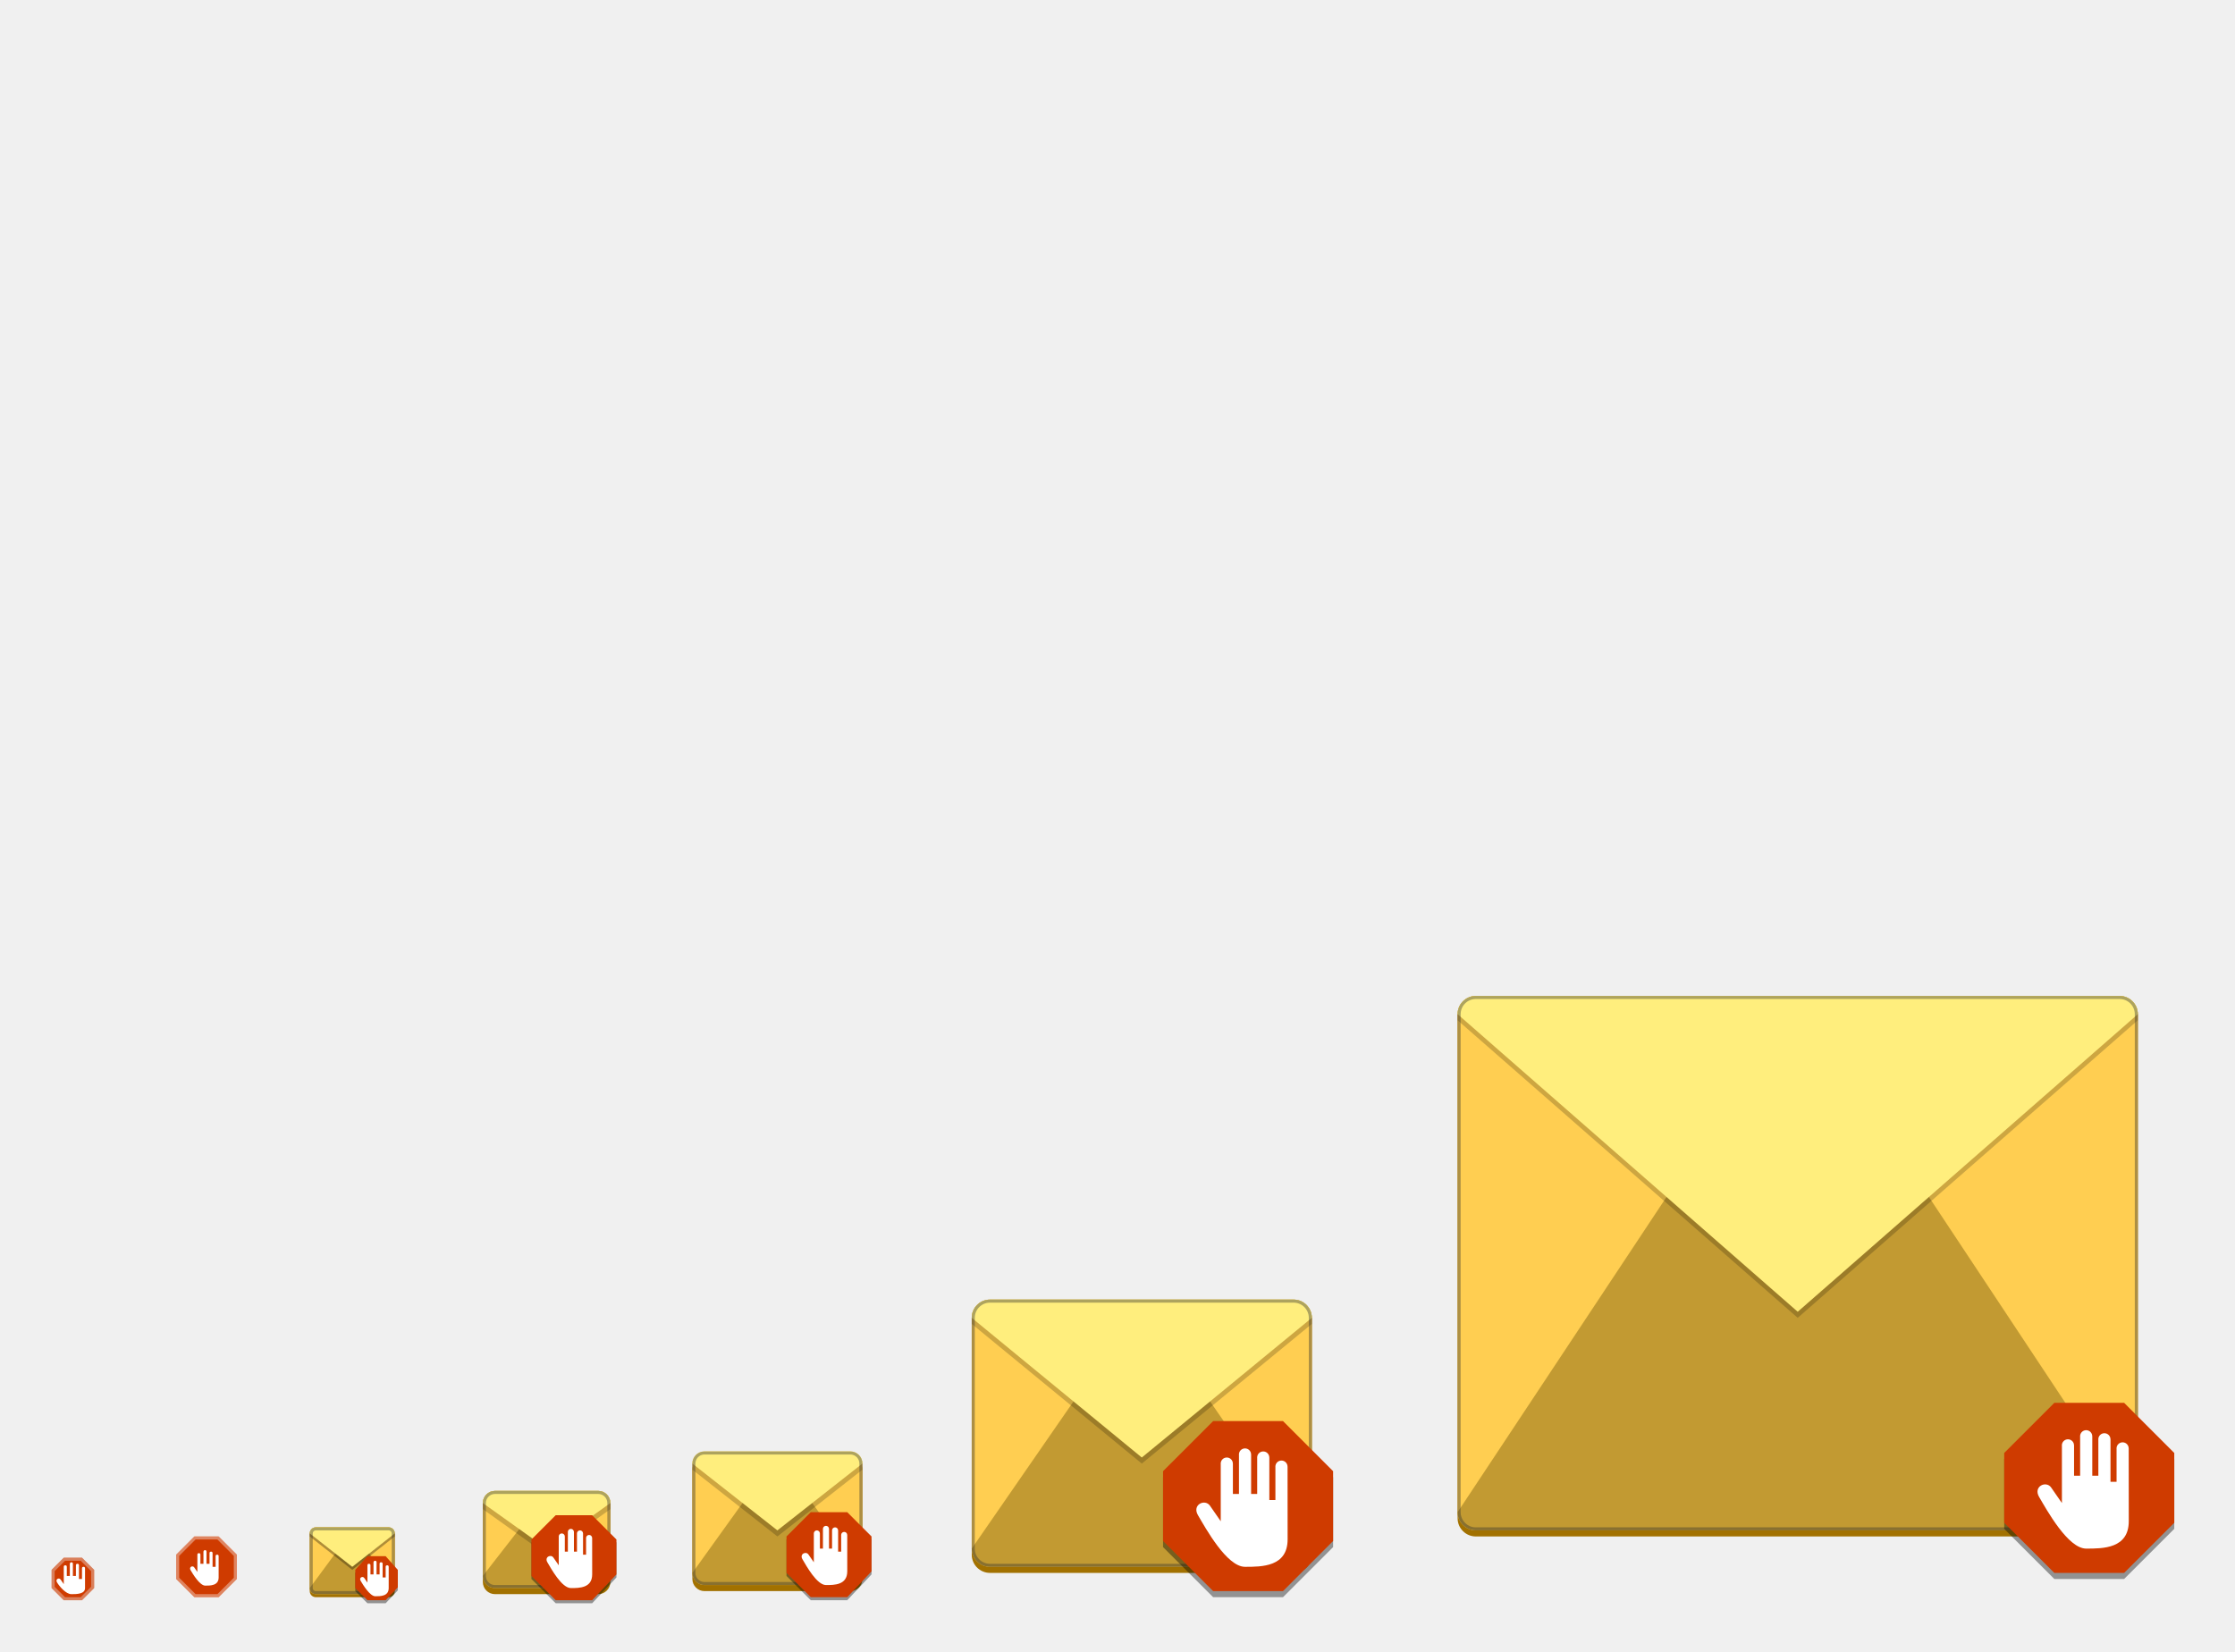
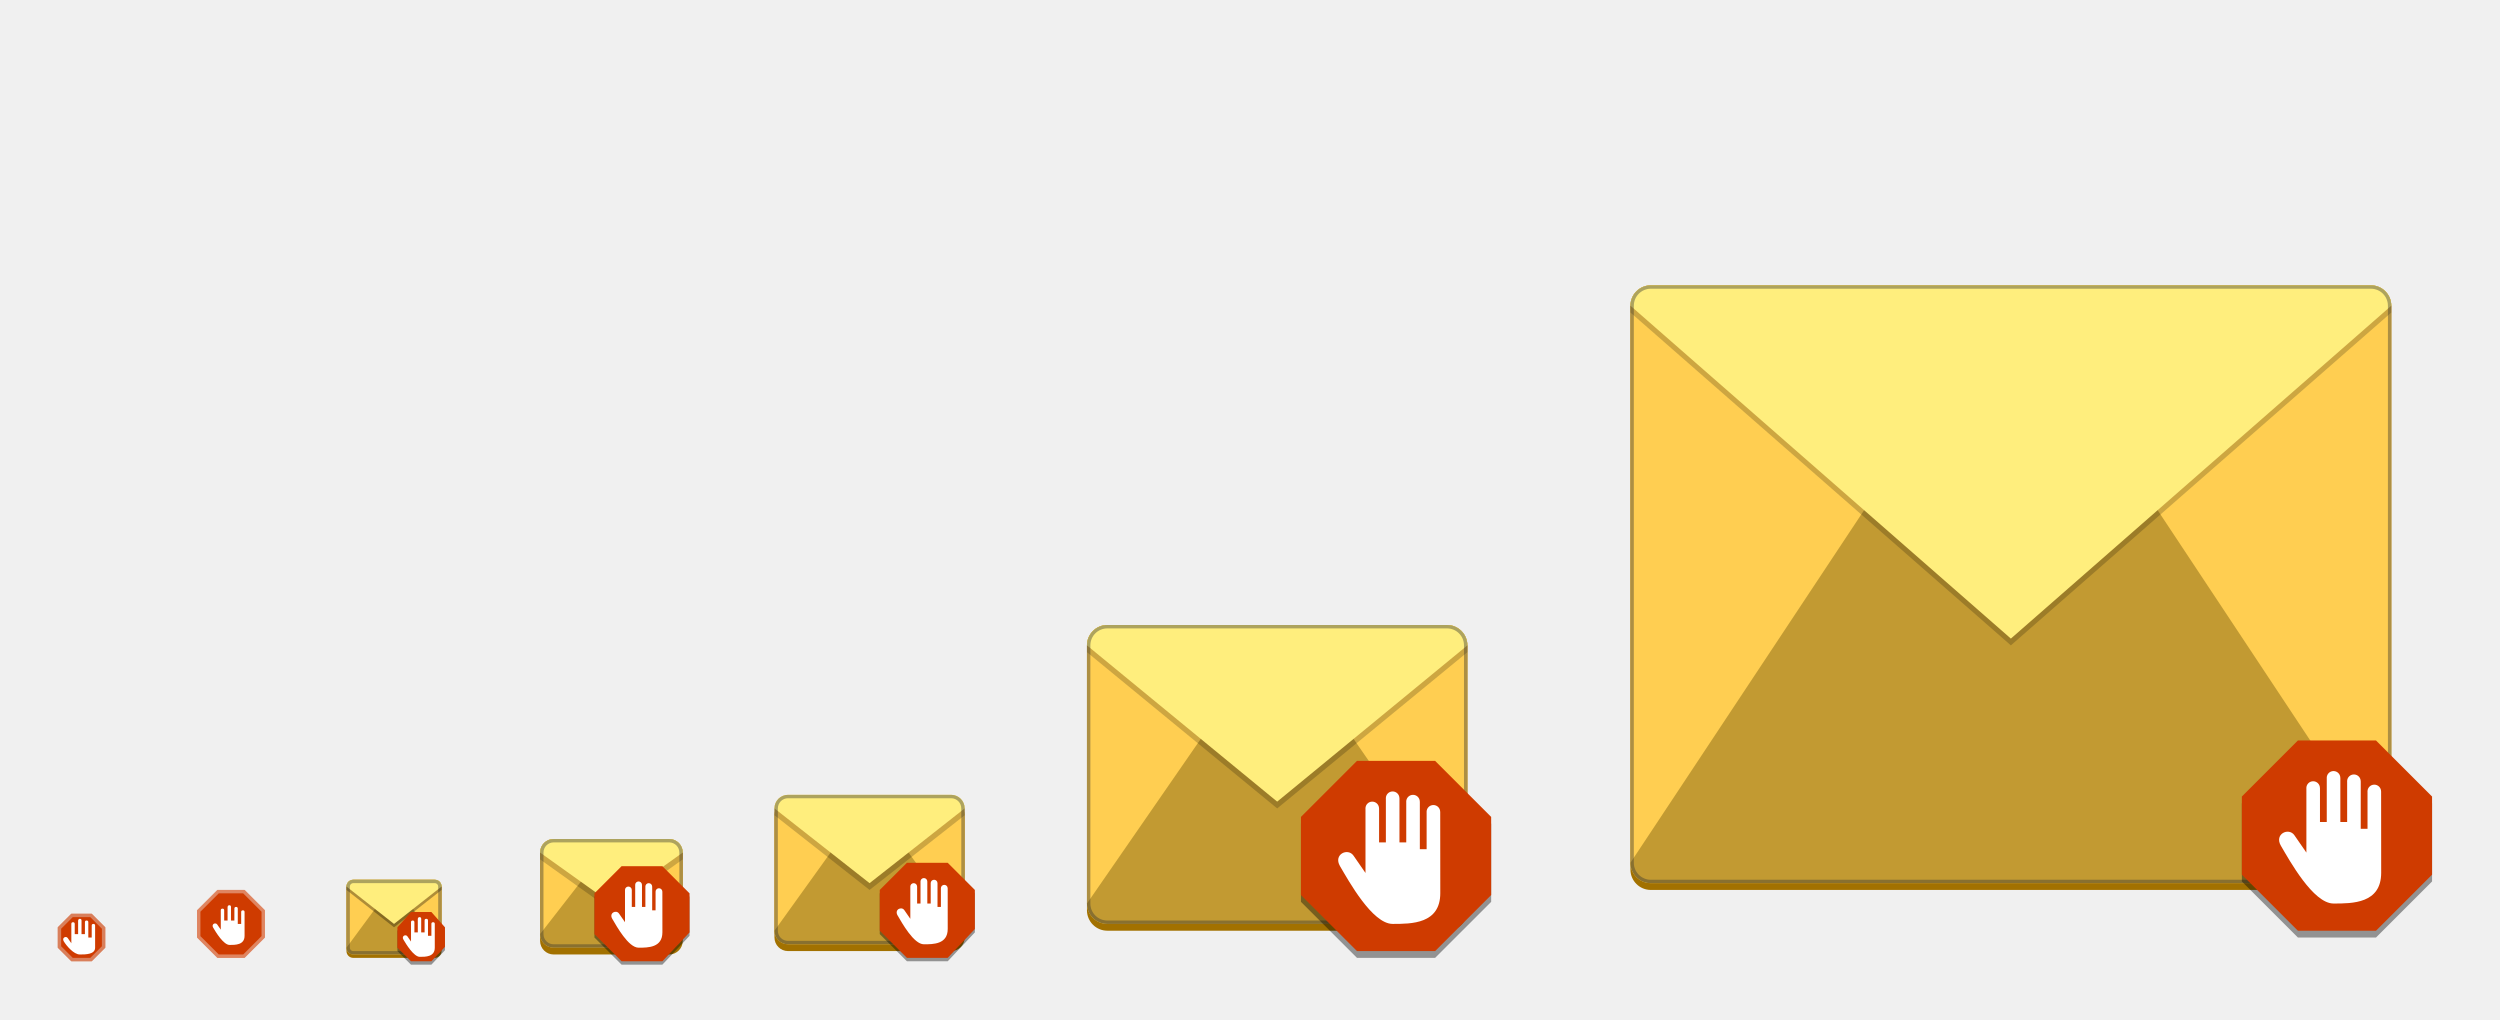
- <svg xmlns="http://www.w3.org/2000/svg" xmlns:xlink="http://www.w3.org/1999/xlink" width="736" height="544" id="svg11300" version="1.0" style="display:inline;enable-background:new">
+ <svg xmlns="http://www.w3.org/2000/svg" xmlns:xlink="http://www.w3.org/1999/xlink" width="736" height="300" id="svg11300" version="1.0" style="display:inline;enable-background:new">
  <defs id="defs3">
    <linearGradient id="linearGradient2797">
      <stop style="stop-color:#888888;stop-opacity:0.196" offset="0" id="stop2789" />
      <stop id="stop2791" offset="0.065" style="stop-color:#7f7f7f;stop-opacity:0.314" />
      <stop style="stop-color:#7f7f7f;stop-opacity:0.196" offset="0.927" id="stop2793" />
      <stop style="stop-color:#000000;stop-opacity:0.275" offset="1" id="stop2795" />
    </linearGradient>
    <linearGradient id="linearGradient2772">
      <stop style="stop-color:#888888;stop-opacity:0.196" offset="0" id="stop2764" />
      <stop id="stop2766" offset="0.038" style="stop-color:#7f7f7f;stop-opacity:0.314" />
      <stop style="stop-color:#7f7f7f;stop-opacity:0.196" offset="0.943" id="stop2768" />
      <stop style="stop-color:#000000;stop-opacity:0.275" offset="1" id="stop2770" />
    </linearGradient>
    <linearGradient id="linearGradient2689">
      <stop style="stop-color:#888888;stop-opacity:0.196" offset="0" id="stop2681" />
      <stop id="stop2683" offset="0.04" style="stop-color:#7f7f7f;stop-opacity:0.314" />
      <stop style="stop-color:#7f7f7f;stop-opacity:0.196" offset="0.92" id="stop2685" />
      <stop style="stop-color:#000000;stop-opacity:0.275" offset="1" id="stop2687" />
    </linearGradient>
    <linearGradient id="linearGradient2649">
      <stop id="stop2641" offset="0" style="stop-color:#888888;stop-opacity:0.196" />
      <stop style="stop-color:#7f7f7f;stop-opacity:0.314" offset="0.053" id="stop2643" />
      <stop id="stop2645" offset="0.895" style="stop-color:#7f7f7f;stop-opacity:0.196" />
      <stop id="stop2647" offset="1" style="stop-color:#000000;stop-opacity:0.275" />
    </linearGradient>
    <linearGradient id="linearGradient2591">
      <stop id="stop2583" offset="0" style="stop-color:#000000;stop-opacity:0.982" />
      <stop style="stop-color:#7f7f7f;stop-opacity:0.196" offset="0.094" id="stop2585" />
      <stop id="stop2587" offset="0.919" style="stop-color:#7f7f7f;stop-opacity:0.196" />
      <stop id="stop2589" offset="1" style="stop-color:#000000;stop-opacity:0.396" />
    </linearGradient>
    <linearGradient id="linearGradient2312">
      <stop style="stop-color:#ffffff;stop-opacity:0.118" offset="0" id="stop2304" />
      <stop id="stop2306" offset="0.094" style="stop-color:#7f7f7f;stop-opacity:0.196" />
      <stop style="stop-color:#7f7f7f;stop-opacity:0.196" offset="0.919" id="stop2308" />
      <stop style="stop-color:#000000;stop-opacity:0.396" offset="1" id="stop2310" />
    </linearGradient>
    <linearGradient id="linearGradient2157">
      <stop id="stop2153" offset="0" style="stop-color:#ffffff;stop-opacity:0.118" />
      <stop id="stop2155" offset="1" style="stop-color:#000000;stop-opacity:0.392" />
    </linearGradient>
    <linearGradient gradientTransform="translate(41,-7)" xlink:href="#linearGradient2157" id="linearGradient2071-2" x1="27" y1="270" x2="27" y2="288" gradientUnits="userSpaceOnUse" />
    <linearGradient gradientTransform="translate(461.5,-226.5)" xlink:href="#linearGradient2312" id="linearGradient2071-2-2-6-0-9-3" x1="130.5" y1="272.5" x2="130.5" y2="492.5" gradientUnits="userSpaceOnUse" />
    <linearGradient xlink:href="#linearGradient2591" id="linearGradient2571" x1="22" y1="271" x2="22" y2="281" gradientUnits="userSpaceOnUse" />
    <linearGradient gradientTransform="translate(44,-6)" xlink:href="#linearGradient2649" id="linearGradient2601-3" x1="20" y1="269" x2="20" y2="288" gradientUnits="userSpaceOnUse" />
    <linearGradient gradientTransform="translate(71,-29)" xlink:href="#linearGradient2689" id="linearGradient2601-3-4" x1="38" y1="285" x2="38" y2="310" gradientUnits="userSpaceOnUse" />
    <linearGradient gradientTransform="translate(178,-68)" xlink:href="#linearGradient2772" id="linearGradient2601-3-4-2-6" x1="66" y1="294" x2="66" y2="347" gradientUnits="userSpaceOnUse" />
    <linearGradient gradientTransform="translate(287,-75)" xlink:href="#linearGradient2797" id="linearGradient2601-3-4-2-7" x1="57" y1="241" x2="57" y2="350" gradientUnits="userSpaceOnUse" />
  </defs>
-   <g style="display:inline" id="layer1" transform="translate(0,244)">
+   <g style="display:inline" id="layer1">
    <g style="display:none" id="layer7">
      <text y="337.745" xml:space="preserve" x="15.007" style="font-style:normal;font-variant:normal;font-weight:normal;font-stretch:normal;line-height:0%;font-family:'DejaVu Sans';-inkscape-font-specification:'DejaVu Sans';display:inline;fill:#000000;fill-opacity:1;stroke:none;enable-background:new" id="context">
        <tspan style="font-style:normal;font-variant:normal;font-weight:normal;font-stretch:normal;font-size:18px;line-height:1.25;font-family:'Fira Sans';-inkscape-font-specification:'Fira Sans'" y="337.745" x="15.007" id="tspan3933">actions</tspan>
      </text>
      <text y="337.745" xml:space="preserve" x="142.488" style="font-style:normal;font-variant:normal;font-weight:bold;font-stretch:normal;line-height:0%;font-family:'DejaVu Sans';-inkscape-font-specification:'DejaVu Sans Bold';text-align:start;writing-mode:lr-tb;text-anchor:start;display:inline;fill:#000000;fill-opacity:1;stroke:none;enable-background:new" id="icon-name">
        <tspan style="font-style:normal;font-variant:normal;font-weight:bold;font-stretch:normal;font-size:18px;line-height:1.25;font-family:'Roboto Slab';-inkscape-font-specification:'Roboto Slab Bold'" y="337.745" x="142.488" id="tspan3937">mail-mark-junk</tspan>
      </text>
      <rect style="display:inline;overflow:visible;visibility:visible;fill:#d3d7cf;fill-opacity:1;fill-rule:nonzero;stroke:none;stroke-width:2;marker:none;enable-background:accumulate" id="rect16x16" width="16" height="16" x="-32" y="268" transform="scale(-1,1)" />
      <rect style="display:inline;overflow:visible;visibility:visible;fill:#d3d7cf;fill-opacity:1;fill-rule:nonzero;stroke:none;stroke-width:2;marker:none;enable-background:accumulate" id="rect24x24" width="24" height="24" x="-80" y="260" transform="scale(-1,1)" />
      <rect style="display:inline;overflow:visible;visibility:visible;fill:#d3d7cf;fill-opacity:1;fill-rule:nonzero;stroke:none;stroke-width:2;marker:none;enable-background:accumulate" id="rect32x32" width="32" height="32" x="-132" y="252" transform="scale(-1,1)" />
      <rect y="236" x="-204" height="48" width="48" id="rect48x48" style="display:inline;overflow:visible;visibility:visible;fill:#d3d7cf;fill-opacity:1;fill-rule:nonzero;stroke:none;stroke-width:2;marker:none;enable-background:accumulate" transform="scale(-1,1)" />
      <rect style="display:inline;overflow:visible;visibility:visible;fill:#d3d7cf;fill-opacity:1;fill-rule:nonzero;stroke:none;stroke-width:0.25;marker:none;enable-background:accumulate" id="rect3951" width="64" height="64" x="-288" y="220" transform="scale(-1,1)" />
      <rect y="28" x="-720" height="256" width="256" id="rect48x48-3" style="display:inline;overflow:visible;visibility:visible;fill:#d3d7cf;fill-opacity:1;fill-rule:nonzero;stroke:none;stroke-width:10.667;marker:none;enable-background:accumulate" transform="scale(-1,1)" />
      <rect y="156" x="-440" height="128" width="128" id="rect48x48-6" style="display:inline;overflow:visible;visibility:visible;fill:#d3d7cf;fill-opacity:1;fill-rule:nonzero;stroke:none;stroke-width:5.333;marker:none;enable-background:accumulate" transform="scale(-1,1)" />
      <text xml:space="preserve" style="font-style:normal;font-weight:normal;font-size:10.667px;line-height:1.25;font-family:sans-serif;letter-spacing:0px;word-spacing:0px;fill:#000000;fill-opacity:1;stroke:none" x="463.605" y="294.069" id="text858">
        <tspan id="tspan856" x="463.605" y="294.069" style="font-style:normal;font-variant:normal;font-weight:normal;font-stretch:normal;font-family:'Roboto Slab';-inkscape-font-specification:'Roboto Slab'">256</tspan>
      </text>
      <text xml:space="preserve" style="font-style:normal;font-weight:normal;font-size:10.667px;line-height:1.25;font-family:sans-serif;letter-spacing:0px;word-spacing:0px;display:inline;fill:#000000;fill-opacity:1;stroke:none;enable-background:new" x="311.605" y="294.069" id="text858-7">
        <tspan x="311.605" y="294.069" style="font-style:normal;font-variant:normal;font-weight:normal;font-stretch:normal;font-family:'Roboto Slab';-inkscape-font-specification:'Roboto Slab'" id="tspan918">128</tspan>
      </text>
      <text xml:space="preserve" style="font-style:normal;font-weight:normal;font-size:10.667px;line-height:1.25;font-family:sans-serif;letter-spacing:0px;word-spacing:0px;display:inline;fill:#000000;fill-opacity:1;stroke:none;enable-background:new" x="223.605" y="294.069" id="text858-79">
        <tspan id="tspan856-7" x="223.605" y="294.069" style="font-style:normal;font-variant:normal;font-weight:normal;font-stretch:normal;font-family:'Roboto Slab';-inkscape-font-specification:'Roboto Slab'">64</tspan>
      </text>
      <text xml:space="preserve" style="font-style:normal;font-weight:normal;font-size:10.667px;line-height:1.25;font-family:sans-serif;letter-spacing:0px;word-spacing:0px;display:inline;fill:#000000;fill-opacity:1;stroke:none;enable-background:new" x="155.605" y="294.069" id="text858-1">
        <tspan id="tspan856-6" x="155.605" y="294.069" style="font-style:normal;font-variant:normal;font-weight:normal;font-stretch:normal;font-family:'Roboto Slab';-inkscape-font-specification:'Roboto Slab'">48</tspan>
      </text>
      <text xml:space="preserve" style="font-style:normal;font-weight:normal;font-size:10.667px;line-height:1.25;font-family:sans-serif;letter-spacing:0px;word-spacing:0px;display:inline;fill:#000000;fill-opacity:1;stroke:none;enable-background:new" x="99.605" y="294.069" id="text858-3">
        <tspan id="tspan856-0" x="99.605" y="294.069" style="font-style:normal;font-variant:normal;font-weight:normal;font-stretch:normal;font-family:'Roboto Slab';-inkscape-font-specification:'Roboto Slab'">32</tspan>
      </text>
      <text xml:space="preserve" style="font-style:normal;font-weight:normal;font-size:10.667px;line-height:1.25;font-family:sans-serif;letter-spacing:0px;word-spacing:0px;display:inline;fill:#000000;fill-opacity:1;stroke:none;enable-background:new" x="55.605" y="294.069" id="text858-2">
        <tspan id="tspan856-1" x="55.605" y="294.069" style="font-style:normal;font-variant:normal;font-weight:normal;font-stretch:normal;font-family:'Roboto Slab';-inkscape-font-specification:'Roboto Slab'">24</tspan>
      </text>
      <text xml:space="preserve" style="font-style:normal;font-weight:normal;font-size:10.667px;line-height:1.25;font-family:sans-serif;letter-spacing:0px;word-spacing:0px;display:inline;fill:#000000;fill-opacity:1;stroke:none;enable-background:new" x="15.605" y="294.069" id="text858-5">
        <tspan id="tspan856-65" x="15.605" y="294.069" style="font-style:normal;font-variant:normal;font-weight:normal;font-stretch:normal;font-family:'Roboto Slab';-inkscape-font-specification:'Roboto Slab'">16</tspan>
      </text>
    </g>
    <g id="layer2" style="display:none">
      <rect style="display:inline;opacity:1;vector-effect:none;fill:#000000;fill-opacity:0.196;stroke:none;stroke-width:2;stroke-linecap:round;stroke-linejoin:round;stroke-miterlimit:4;stroke-dasharray:none;stroke-dashoffset:0;stroke-opacity:0.275;enable-background:new" id="rect2880" width="22" height="22" x="57" y="261" />
      <rect style="display:inline;opacity:1;vector-effect:none;fill:#000000;fill-opacity:0.196;stroke:none;stroke-width:2;stroke-linecap:round;stroke-linejoin:round;stroke-miterlimit:4;stroke-dasharray:none;stroke-dashoffset:0;stroke-opacity:0.275;enable-background:new" id="rect2882" width="14" height="14" x="17" y="269" />
      <g id="g916" transform="matrix(2,0,0,2,-547.8561,-160.4502)">
        <circle style="display:inline;opacity:0.1;vector-effect:none;fill:none;fill-opacity:1;stroke:#000000;stroke-width:0.99;stroke-linecap:butt;stroke-linejoin:miter;stroke-miterlimit:4;stroke-dasharray:0.99, 0.99;stroke-dashoffset:0;stroke-opacity:1;marker:none;marker-start:none;marker-mid:none;marker-end:none;paint-order:normal;enable-background:new" id="circle2892" r="59.504" cy="158.225" cx="569.928" />
        <rect style="display:inline;opacity:0.1;vector-effect:none;fill:none;fill-opacity:1;stroke:#000000;stroke-width:0.99;stroke-linecap:butt;stroke-linejoin:miter;stroke-miterlimit:4;stroke-dasharray:0.99, 0.99;stroke-dashoffset:0;stroke-opacity:1;marker:none;marker-start:none;marker-mid:none;marker-end:none;paint-order:normal;enable-background:new" id="rect2894" width="87.01" height="111.01" x="526.423" y="102.72" rx="8.701" ry="7.929" />
        <rect style="display:inline;opacity:0.1;vector-effect:none;fill:none;fill-opacity:1;stroke:#000000;stroke-width:0.99;stroke-linecap:butt;stroke-linejoin:miter;stroke-miterlimit:4;stroke-dasharray:0.99, 0.99;stroke-dashoffset:0;stroke-opacity:1;marker:none;marker-start:none;marker-mid:none;marker-end:none;paint-order:normal;enable-background:new" id="rect2896" width="103.01" height="103.01" x="518.423" y="106.72" rx="7.924" ry="7.924" />
        <rect style="display:inline;opacity:0.1;vector-effect:none;fill:none;fill-opacity:1;stroke:#000000;stroke-width:0.99;stroke-linecap:butt;stroke-linejoin:miter;stroke-miterlimit:4;stroke-dasharray:0.99, 0.99;stroke-dashoffset:0;stroke-opacity:1;marker:none;marker-start:none;marker-mid:none;marker-end:none;paint-order:normal;enable-background:new" id="rect2898" width="111.01" height="87.01" x="514.423" y="122.72" rx="7.929" ry="8.701" />
        <path style="display:inline;fill:none;stroke:#62a0ea;stroke-width:2;stroke-linecap:butt;stroke-linejoin:miter;stroke-miterlimit:4;stroke-dasharray:none;stroke-opacity:1;enable-background:new" d="m 505.928,211.225 h 128" id="path2900" />
      </g>
      <g transform="translate(312,-16)" style="display:inline;enable-background:new" id="g886">
        <circle style="display:inline;opacity:0.1;vector-effect:none;fill:none;fill-opacity:1;stroke:#000000;stroke-width:0.99;stroke-linecap:butt;stroke-linejoin:miter;stroke-miterlimit:4;stroke-dasharray:0.99, 0.99;stroke-dashoffset:0;stroke-opacity:1;marker:none;marker-start:none;marker-mid:none;marker-end:none;paint-order:normal;enable-background:new" id="circle2892-3" r="59.504" cy="236" cx="64" />
        <rect style="display:inline;opacity:0.1;vector-effect:none;fill:none;fill-opacity:1;stroke:#000000;stroke-width:0.99;stroke-linecap:butt;stroke-linejoin:miter;stroke-miterlimit:4;stroke-dasharray:0.99, 0.99;stroke-dashoffset:0;stroke-opacity:1;marker:none;marker-start:none;marker-mid:none;marker-end:none;paint-order:normal;enable-background:new" id="rect2894-6" width="87.01" height="111.01" x="20.495" y="180.495" rx="8.701" ry="7.929" />
        <rect style="display:inline;opacity:0.1;vector-effect:none;fill:none;fill-opacity:1;stroke:#000000;stroke-width:0.99;stroke-linecap:butt;stroke-linejoin:miter;stroke-miterlimit:4;stroke-dasharray:0.99, 0.99;stroke-dashoffset:0;stroke-opacity:1;marker:none;marker-start:none;marker-mid:none;marker-end:none;paint-order:normal;enable-background:new" id="rect2896-7" width="103.01" height="103.01" x="12.495" y="184.495" rx="7.924" ry="7.924" />
        <rect style="display:inline;opacity:0.1;vector-effect:none;fill:none;fill-opacity:1;stroke:#000000;stroke-width:0.99;stroke-linecap:butt;stroke-linejoin:miter;stroke-miterlimit:4;stroke-dasharray:0.99, 0.99;stroke-dashoffset:0;stroke-opacity:1;marker:none;marker-start:none;marker-mid:none;marker-end:none;paint-order:normal;enable-background:new" id="rect2898-5" width="111.01" height="87.01" x="8.495" y="200.495" rx="7.929" ry="8.701" />
        <path style="display:inline;fill:none;stroke:#62a0ea;stroke-width:2;stroke-linecap:butt;stroke-linejoin:miter;stroke-miterlimit:4;stroke-dasharray:none;stroke-opacity:1;enable-background:new" d="M 2.6203015e-5,289 H 128" id="path2900-3" />
      </g>
      <g transform="matrix(0.5,0,0,0.5,224,134)" style="display:inline;enable-background:new" id="g886-5">
        <circle style="display:inline;opacity:0.1;vector-effect:none;fill:none;fill-opacity:1;stroke:#000000;stroke-width:0.99;stroke-linecap:butt;stroke-linejoin:miter;stroke-miterlimit:4;stroke-dasharray:0.99, 0.99;stroke-dashoffset:0;stroke-opacity:1;marker:none;marker-start:none;marker-mid:none;marker-end:none;paint-order:normal;enable-background:new" id="circle2892-6" r="59.504" cy="236" cx="64" />
        <rect style="display:inline;opacity:0.1;vector-effect:none;fill:none;fill-opacity:1;stroke:#000000;stroke-width:0.99;stroke-linecap:butt;stroke-linejoin:miter;stroke-miterlimit:4;stroke-dasharray:0.99, 0.99;stroke-dashoffset:0;stroke-opacity:1;marker:none;marker-start:none;marker-mid:none;marker-end:none;paint-order:normal;enable-background:new" id="rect2894-2" width="87.01" height="111.01" x="20.495" y="180.495" rx="8.701" ry="7.929" />
        <rect style="display:inline;opacity:0.1;vector-effect:none;fill:none;fill-opacity:1;stroke:#000000;stroke-width:0.99;stroke-linecap:butt;stroke-linejoin:miter;stroke-miterlimit:4;stroke-dasharray:0.99, 0.99;stroke-dashoffset:0;stroke-opacity:1;marker:none;marker-start:none;marker-mid:none;marker-end:none;paint-order:normal;enable-background:new" id="rect2896-9" width="103.01" height="103.01" x="12.495" y="184.495" rx="7.924" ry="7.924" />
        <rect style="display:inline;opacity:0.1;vector-effect:none;fill:none;fill-opacity:1;stroke:#000000;stroke-width:0.99;stroke-linecap:butt;stroke-linejoin:miter;stroke-miterlimit:4;stroke-dasharray:0.99, 0.99;stroke-dashoffset:0;stroke-opacity:1;marker:none;marker-start:none;marker-mid:none;marker-end:none;paint-order:normal;enable-background:new" id="rect2898-1" width="111.01" height="87.01" x="8.495" y="200.495" rx="7.929" ry="8.701" />
        <path style="display:inline;fill:none;stroke:#62a0ea;stroke-width:2;stroke-linecap:butt;stroke-linejoin:miter;stroke-miterlimit:4;stroke-dasharray:none;stroke-opacity:1;enable-background:new" d="M 2.6203015e-5,289 H 128" id="path2900-2" />
      </g>
      <g transform="matrix(0.375,0,0,0.375,156,171.5)" style="display:inline;enable-background:new" id="g886-5-2">
        <circle style="display:inline;opacity:0.1;vector-effect:none;fill:none;fill-opacity:1;stroke:#000000;stroke-width:0.968;stroke-linecap:butt;stroke-linejoin:miter;stroke-miterlimit:4;stroke-dasharray:0.968, 0.968;stroke-dashoffset:0;stroke-opacity:1;marker:none;marker-start:none;marker-mid:none;marker-end:none;paint-order:normal;enable-background:new" id="circle2892-6-6" cy="236" cx="64" r="58.183" />
        <rect style="display:inline;opacity:0.1;vector-effect:none;fill:none;fill-opacity:1;stroke:#000000;stroke-width:0.975;stroke-linecap:butt;stroke-linejoin:miter;stroke-miterlimit:4;stroke-dasharray:0.975, 0.975;stroke-dashoffset:0;stroke-opacity:1;marker:none;marker-start:none;marker-mid:none;marker-end:none;paint-order:normal;enable-background:new" id="rect2894-2-1" width="84.358" height="111.025" x="21.821" y="180.487" rx="8.436" ry="7.93" />
        <rect style="display:inline;opacity:0.1;vector-effect:none;fill:none;fill-opacity:1;stroke:#000000;stroke-width:1.015;stroke-linecap:butt;stroke-linejoin:miter;stroke-miterlimit:4;stroke-dasharray:1.015, 1.015;stroke-dashoffset:0;stroke-opacity:1;marker:none;marker-start:none;marker-mid:none;marker-end:none;paint-order:normal;enable-background:new" id="rect2896-9-8" width="105.651" height="105.651" x="11.174" y="183.174" rx="8.127" ry="8.127" />
        <rect style="display:inline;opacity:0.1;vector-effect:none;fill:none;fill-opacity:1;stroke:#000000;stroke-width:0.975;stroke-linecap:butt;stroke-linejoin:miter;stroke-miterlimit:4;stroke-dasharray:0.975, 0.975;stroke-dashoffset:0;stroke-opacity:1;marker:none;marker-start:none;marker-mid:none;marker-end:none;paint-order:normal;enable-background:new" id="rect2898-1-7" width="111.025" height="84.358" x="8.487" y="201.821" rx="7.93" ry="8.436" />
        <path style="display:inline;fill:none;stroke:#62a0ea;stroke-width:2;stroke-linecap:butt;stroke-linejoin:miter;stroke-miterlimit:4;stroke-dasharray:none;stroke-opacity:1;enable-background:new" d="M 2.6283016e-5,287.667 H 128" id="path2900-2-9" />
      </g>
      <g transform="matrix(0.25,0,0,0.25,99.99999,209)" style="display:inline;enable-background:new" id="g886-5-1">
        <circle style="display:inline;opacity:0.1;vector-effect:none;fill:none;fill-opacity:1;stroke:#000000;stroke-width:0.99;stroke-linecap:butt;stroke-linejoin:miter;stroke-miterlimit:4;stroke-dasharray:0.99, 0.99;stroke-dashoffset:0;stroke-opacity:1;marker:none;marker-start:none;marker-mid:none;marker-end:none;paint-order:normal;enable-background:new" id="circle2892-6-2" r="59.504" cy="236" cx="64" />
        <rect style="display:inline;opacity:0.1;vector-effect:none;fill:none;fill-opacity:1;stroke:#000000;stroke-width:0.99;stroke-linecap:butt;stroke-linejoin:miter;stroke-miterlimit:4;stroke-dasharray:0.99, 0.99;stroke-dashoffset:0;stroke-opacity:1;marker:none;marker-start:none;marker-mid:none;marker-end:none;paint-order:normal;enable-background:new" id="rect2894-2-9" width="87.01" height="111.01" x="20.495" y="180.495" rx="8.701" ry="7.929" />
        <rect style="display:inline;opacity:0.1;vector-effect:none;fill:none;fill-opacity:1;stroke:#000000;stroke-width:0.99;stroke-linecap:butt;stroke-linejoin:miter;stroke-miterlimit:4;stroke-dasharray:0.99, 0.99;stroke-dashoffset:0;stroke-opacity:1;marker:none;marker-start:none;marker-mid:none;marker-end:none;paint-order:normal;enable-background:new" id="rect2896-9-3" width="103.01" height="103.01" x="12.495" y="184.495" rx="7.924" ry="7.924" />
        <rect style="display:inline;opacity:0.1;vector-effect:none;fill:none;fill-opacity:1;stroke:#000000;stroke-width:0.99;stroke-linecap:butt;stroke-linejoin:miter;stroke-miterlimit:4;stroke-dasharray:0.99, 0.99;stroke-dashoffset:0;stroke-opacity:1;marker:none;marker-start:none;marker-mid:none;marker-end:none;paint-order:normal;enable-background:new" id="rect2898-1-1" width="111.01" height="87.01" x="8.495" y="200.495" rx="7.929" ry="8.701" />
        <path style="display:inline;fill:none;stroke:#62a0ea;stroke-width:2;stroke-linecap:butt;stroke-linejoin:miter;stroke-miterlimit:4;stroke-dasharray:none;stroke-opacity:1;enable-background:new" d="M 2.6203015e-5,289 H 128" id="path2900-2-94" />
      </g>
    </g>
    <g id="layer6" style="display:inline">
      <g aria-label="?" style="font-style:normal;font-variant:normal;font-weight:normal;font-stretch:normal;font-size:14.084px;line-height:1.25;font-family:'Fira Sans';-inkscape-font-specification:'Fira Sans';letter-spacing:0px;word-spacing:0px;display:inline;fill:#ffffff;fill-opacity:1;stroke:none;stroke-width:2.641;enable-background:new" id="text1492-4" transform="translate(41,-6)" />
      <rect style="display:inline;opacity:1;vector-effect:none;fill:#a27100;fill-opacity:1;stroke:none;stroke-width:1;stroke-linecap:round;stroke-linejoin:round;stroke-miterlimit:4;stroke-dasharray:none;stroke-dashoffset:0;stroke-opacity:0.392;enable-background:new" id="rect1105-5" width="56" height="44" x="228" y="236" ry="4" />
      <rect style="opacity:1;vector-effect:none;fill:#ffce51;fill-opacity:1;stroke:none;stroke-width:1;stroke-linecap:round;stroke-linejoin:round;stroke-miterlimit:4;stroke-dasharray:none;stroke-dashoffset:0;stroke-opacity:0.392" id="rect1105" width="56" height="44" x="228" y="234" ry="4" />
      <path style="display:inline;opacity:1;vector-effect:none;fill:#c29a32;fill-opacity:1;stroke:none;stroke-width:1;stroke-linecap:round;stroke-linejoin:round;stroke-miterlimit:4;stroke-dasharray:none;stroke-dashoffset:0;stroke-opacity:0.392;enable-background:new" d="m 232,278 h 48 c 2.216,0 4,-1.784 4,-4 l -28,-39 -28,39 c 0,2.216 1.784,4 4,4 z" id="rect1105-6-7" />
      <path style="display:inline;opacity:1;vector-effect:none;fill:#000000;fill-opacity:0.196;stroke:none;stroke-width:1;stroke-linecap:round;stroke-linejoin:round;stroke-miterlimit:4;stroke-dasharray:none;stroke-dashoffset:0;stroke-opacity:0.392;enable-background:new" d="m 284,238 v 2 l -28,22 -28,-22 v -2 z" id="rect1105-2-2-3-3-6-1" />
      <path style="display:inline;opacity:1;vector-effect:none;fill:#ffee7d;fill-opacity:1;stroke:none;stroke-width:1;stroke-linecap:round;stroke-linejoin:round;stroke-miterlimit:4;stroke-dasharray:none;stroke-dashoffset:0;stroke-opacity:0.392;enable-background:new" d="m 232,234 h 48 c 2.216,0 4,1.784 4,4 l -28,22 -28,-22 c 0,-2.216 1.784,-4 4,-4 z" id="rect1105-6" />
      <rect style="display:inline;opacity:1;vector-effect:none;fill:none;fill-opacity:1;stroke:#303030;stroke-width:1;stroke-linecap:round;stroke-linejoin:round;stroke-miterlimit:4;stroke-dasharray:none;stroke-dashoffset:0;stroke-opacity:0.392;enable-background:new" id="rect1105-3" width="55" height="43" x="228.5" y="234.5" ry="3.49" />
      <rect style="display:inline;opacity:1;vector-effect:none;fill:#a27100;fill-opacity:1;stroke:none;stroke-width:1;stroke-linecap:round;stroke-linejoin:round;stroke-miterlimit:4;stroke-dasharray:none;stroke-dashoffset:0;stroke-opacity:0.392;enable-background:new" id="rect1105-5-2" width="42" height="34" x="159" y="247" ry="4" />
      <rect style="display:inline;opacity:1;vector-effect:none;fill:#ffce51;fill-opacity:1;stroke:none;stroke-width:1;stroke-linecap:round;stroke-linejoin:round;stroke-miterlimit:4;stroke-dasharray:none;stroke-dashoffset:0;stroke-opacity:0.392;enable-background:new" id="rect1105-56" width="42" height="32" x="159" y="247" ry="4" />
      <path style="display:inline;opacity:1;vector-effect:none;fill:#c29a32;fill-opacity:1;stroke:none;stroke-width:1;stroke-linecap:round;stroke-linejoin:round;stroke-miterlimit:4;stroke-dasharray:none;stroke-dashoffset:0;stroke-opacity:0.392;enable-background:new" d="m 163,279 h 34 c 2.216,0 4,-1.784 4,-4 l -21,-27 -21,27 c 0,2.216 1.784,4 4,4 z" id="rect1105-56-2-7" />
      <path style="display:inline;opacity:1;vector-effect:none;fill:#000000;fill-opacity:0.196;stroke:none;stroke-width:1;stroke-linecap:round;stroke-linejoin:round;stroke-miterlimit:4;stroke-dasharray:none;stroke-dashoffset:0;stroke-opacity:0.392;enable-background:new" d="m 201,251 v 2 l -21,15 -21,-15 v -2 z" id="rect1105-2-2-3-3-6-1-2" />
      <path style="display:inline;opacity:1;vector-effect:none;fill:#ffee7d;fill-opacity:1;stroke:none;stroke-width:1;stroke-linecap:round;stroke-linejoin:round;stroke-miterlimit:4;stroke-dasharray:none;stroke-dashoffset:0;stroke-opacity:0.392;enable-background:new" d="m 163,247 h 34 c 2.216,0 4,1.784 4,4 l -21,15 -21,-15 c 0,-2.216 1.784,-4 4,-4 z" id="rect1105-56-2" />
      <rect style="display:inline;opacity:1;vector-effect:none;fill:none;fill-opacity:1;stroke:#303030;stroke-width:1;stroke-linecap:round;stroke-linejoin:round;stroke-miterlimit:4;stroke-dasharray:none;stroke-dashoffset:0;stroke-opacity:0.392;enable-background:new" id="rect1105-3-1" width="41" height="31" x="159.5" y="247.5" ry="3.49" />
      <rect style="display:inline;opacity:1;vector-effect:none;fill:#a27100;fill-opacity:1;stroke:none;stroke-width:1;stroke-linecap:round;stroke-linejoin:round;stroke-miterlimit:4;stroke-dasharray:none;stroke-dashoffset:0;stroke-opacity:0.392;enable-background:new" id="rect1105-5-2-8" width="28" height="23" x="102" y="259" ry="2" />
      <rect style="display:inline;opacity:1;vector-effect:none;fill:#ffce51;fill-opacity:1;stroke:none;stroke-width:1;stroke-linecap:round;stroke-linejoin:round;stroke-miterlimit:4;stroke-dasharray:none;stroke-dashoffset:0;stroke-opacity:0.392;enable-background:new" id="rect1105-56-0" width="28" height="22" x="102" y="259" ry="2" />
      <path style="display:inline;opacity:1;vector-effect:none;fill:#c29a32;fill-opacity:1;stroke:none;stroke-width:1;stroke-linecap:round;stroke-linejoin:round;stroke-miterlimit:4;stroke-dasharray:none;stroke-dashoffset:0;stroke-opacity:0.392;enable-background:new" d="m 104,281 h 24 c 1.108,0 2,-0.892 2,-2 l -14,-19 -14,19 c 0,1.108 0.892,2 2,2 z" id="rect1105-56-0-6-2" />
      <path style="display:inline;opacity:1;vector-effect:none;fill:#000000;fill-opacity:0.314;stroke:none;stroke-width:1;stroke-linecap:round;stroke-linejoin:round;stroke-miterlimit:4;stroke-dasharray:none;stroke-dashoffset:0;stroke-opacity:0.392;enable-background:new" d="m 130,261 v 1 l -14,11 -14,-11 v -1 z" id="rect1105-2-2-3-3-6-1-2-9" />
      <path style="display:inline;opacity:1;vector-effect:none;fill:#ffee7d;fill-opacity:1;stroke:none;stroke-width:1;stroke-linecap:round;stroke-linejoin:round;stroke-miterlimit:4;stroke-dasharray:none;stroke-dashoffset:0;stroke-opacity:0.392;enable-background:new" d="m 104,259 h 24 c 1.108,0 2,0.892 2,2 l -14,11 -14,-11 c 0,-1.108 0.892,-2 2,-2 z" id="rect1105-56-0-6" />
      <rect style="display:inline;opacity:1;vector-effect:none;fill:none;fill-opacity:1;stroke:#303030;stroke-width:1;stroke-linecap:round;stroke-linejoin:round;stroke-miterlimit:4;stroke-dasharray:none;stroke-dashoffset:0;stroke-opacity:0.392;enable-background:new" id="rect1105-56-0-8" width="27" height="21" x="102.5" y="259.5" ry="1.5" />
      <rect style="display:inline;opacity:1;vector-effect:none;fill:#a27100;fill-opacity:1;stroke:none;stroke-width:1;stroke-linecap:round;stroke-linejoin:round;stroke-miterlimit:4;stroke-dasharray:none;stroke-dashoffset:0;stroke-opacity:0.392;enable-background:new" id="rect1105-5-9" width="112" height="90" x="320" y="184" ry="6" />
      <rect style="display:inline;opacity:1;vector-effect:none;fill:#ffce51;fill-opacity:1;stroke:none;stroke-width:1;stroke-linecap:round;stroke-linejoin:round;stroke-miterlimit:4;stroke-dasharray:none;stroke-dashoffset:0;stroke-opacity:0.392;enable-background:new" id="rect1105-2" width="112" height="88" x="320" y="184" ry="6" />
      <rect style="display:inline;opacity:1;vector-effect:none;fill:#a27100;fill-opacity:1;stroke:none;stroke-width:1;stroke-linecap:round;stroke-linejoin:round;stroke-miterlimit:4;stroke-dasharray:none;stroke-dashoffset:0;stroke-opacity:0.392;enable-background:new" id="rect1105-5-9-7" width="224" height="178" x="480" y="84" ry="6" />
      <rect style="display:inline;opacity:1;vector-effect:none;fill:#ffce51;fill-opacity:1;stroke:none;stroke-width:1;stroke-linecap:round;stroke-linejoin:round;stroke-miterlimit:4;stroke-dasharray:none;stroke-dashoffset:0;stroke-opacity:0.392;enable-background:new" id="rect1105-2-0" width="224" height="176" x="480" y="84" ry="6" />
      <path style="display:inline;opacity:1;vector-effect:none;fill:#c29a32;fill-opacity:1;stroke:none;stroke-width:1;stroke-linecap:round;stroke-linejoin:round;stroke-miterlimit:4;stroke-dasharray:none;stroke-dashoffset:0;stroke-opacity:0.392;enable-background:new" d="m 326,272 h 100 c 3.324,0 6,-2.676 6,-6 l -56,-81 -56,81 c 0,3.324 2.676,6 6,6 z" id="rect1105-2-2-7" />
      <path style="display:inline;opacity:1;vector-effect:none;fill:#000000;fill-opacity:0.196;stroke:none;stroke-width:1;stroke-linecap:round;stroke-linejoin:round;stroke-miterlimit:4;stroke-dasharray:none;stroke-dashoffset:0;stroke-opacity:0.392;enable-background:new" d="m 432,190 v 2 l -56,46 -56,-46 v -2 z" id="rect1105-2-2-3-3-6" />
      <path style="display:inline;opacity:1;vector-effect:none;fill:#ffee7d;fill-opacity:1;stroke:none;stroke-width:1;stroke-linecap:round;stroke-linejoin:round;stroke-miterlimit:4;stroke-dasharray:none;stroke-dashoffset:0;stroke-opacity:0.392;enable-background:new" d="m 326,184 h 100 c 3.324,0 6,2.676 6,6 l -56,46 -56,-46 c 0,-3.324 2.676,-6 6,-6 z" id="rect1105-2-2" />
      <path style="display:inline;opacity:1;vector-effect:none;fill:#c29a32;fill-opacity:1;stroke:none;stroke-width:1;stroke-linecap:round;stroke-linejoin:round;stroke-miterlimit:4;stroke-dasharray:none;stroke-dashoffset:0;stroke-opacity:0.392;enable-background:new" d="m 486,260 h 212 c 3.324,0 6,-2.676 6,-6 L 592,85 480,254 c 0,3.324 2.676,6 6,6 z" id="rect1105-2-2-3-5" />
      <path style="display:inline;opacity:1;vector-effect:none;fill:#000000;fill-opacity:0.196;stroke:none;stroke-width:1;stroke-linecap:round;stroke-linejoin:round;stroke-miterlimit:4;stroke-dasharray:none;stroke-dashoffset:0;stroke-opacity:0.392;enable-background:new" d="m 704,90 v 2 L 592,190 480,92 v -2 z" id="rect1105-2-2-3-3" />
      <path style="display:inline;opacity:1;vector-effect:none;fill:#ffee7d;fill-opacity:1;stroke:none;stroke-width:1;stroke-linecap:round;stroke-linejoin:round;stroke-miterlimit:4;stroke-dasharray:none;stroke-dashoffset:0;stroke-opacity:0.392;enable-background:new" d="m 486,84 h 212 c 3.324,0 6,2.676 6,6 L 592,188 480,90 c 0,-3.324 2.676,-6 6,-6 z" id="rect1105-2-2-3" />
      <rect style="display:inline;opacity:1;vector-effect:none;fill:none;fill-opacity:1;stroke:#303030;stroke-width:1;stroke-linecap:round;stroke-linejoin:round;stroke-miterlimit:4;stroke-dasharray:none;stroke-dashoffset:0;stroke-opacity:0.392;enable-background:new" id="rect1105-2-9" width="111" height="87" x="320.5" y="184.5" ry="5.5" />
      <rect style="display:inline;opacity:1;vector-effect:none;fill:none;fill-opacity:1;stroke:#303030;stroke-width:1;stroke-linecap:round;stroke-linejoin:round;stroke-miterlimit:4;stroke-dasharray:none;stroke-dashoffset:0;stroke-opacity:0.392;enable-background:new" id="rect1105-2-9-2" width="223" height="175" x="480.5" y="84.5" ry="5.5" />
      <g id="g1028">
        <path id="path958-3" d="m 699.5,276 h -23 L 660,259.5 v -23 L 676.5,220 h 23 l 16.5,16.5 v 23 z" style="display:inline;opacity:1;vector-effect:none;fill:#000000;fill-opacity:0.392;stroke:none;stroke-width:0.824;stroke-linecap:round;stroke-linejoin:round;stroke-miterlimit:4;stroke-dasharray:none;stroke-dashoffset:0;stroke-opacity:0.392;enable-background:new" />
        <path id="path958" d="m 699.5,274 h -23 L 660,257.5 v -23 L 676.5,218 h 23 l 16.5,16.5 v 23 z" style="opacity:1;vector-effect:none;fill:#cf3b00;fill-opacity:1;stroke:none;stroke-width:0.824;stroke-linecap:round;stroke-linejoin:round;stroke-miterlimit:4;stroke-dasharray:none;stroke-dashoffset:0;stroke-opacity:0.392" />
        <path id="path977" d="m 686.99,227 a 2,2 0 0 0 -2,2 2,2 0 0 0 0.01,0.174 V 242 h -2 v -10 h -0.01 a 2,2 0 0 0 -2,-2 2,2 0 0 0 -2,2 2,2 0 0 0 0.01,0.174 V 241 251 l -3.533,-5.107 c -1.655,-2.393 -6.018,-0.375 -3.967,3.107 2.543,4.318 9.5,17 15.5,17 5.565,0 14.027,-7.9e-4 14.02,-9.059 L 701,233 h -0.01 a 2,2 0 0 0 -2,-2 2,2 0 0 0 -2,2 2,2 0 0 0 0.01,0.174 V 244 h -2 v -14 h -0.01 a 2,2 0 0 0 -2,-2 2,2 0 0 0 -2,2 2,2 0 0 0 0.01,0.174 V 242 h -2 v -13 h -0.01 a 2,2 0 0 0 -2,-2 z" style="fill:#ffffff;fill-opacity:1;stroke-width:0.171" />
      </g>
      <g transform="translate(-277,6)" style="display:inline;enable-background:new" id="g1028-5">
        <path id="path958-3-6" d="m 699.5,276 h -23 L 660,259.5 v -23 L 676.5,220 h 23 l 16.5,16.5 v 23 z" style="display:inline;opacity:1;vector-effect:none;fill:#000000;fill-opacity:0.392;stroke:none;stroke-width:0.824;stroke-linecap:round;stroke-linejoin:round;stroke-miterlimit:4;stroke-dasharray:none;stroke-dashoffset:0;stroke-opacity:0.392;enable-background:new" />
        <path id="path958-2" d="m 699.5,274 h -23 L 660,257.5 v -23 L 676.5,218 h 23 l 16.5,16.5 v 23 z" style="opacity:1;vector-effect:none;fill:#cf3b00;fill-opacity:1;stroke:none;stroke-width:0.824;stroke-linecap:round;stroke-linejoin:round;stroke-miterlimit:4;stroke-dasharray:none;stroke-dashoffset:0;stroke-opacity:0.392" />
        <path id="path977-9" d="m 686.99,227 a 2,2 0 0 0 -2,2 2,2 0 0 0 0.01,0.174 V 242 h -2 v -10 h -0.01 a 2,2 0 0 0 -2,-2 2,2 0 0 0 -2,2 2,2 0 0 0 0.01,0.174 V 241 251 l -3.533,-5.107 c -1.655,-2.393 -6.018,-0.375 -3.967,3.107 2.543,4.318 9.5,17 15.5,17 5.565,0 14.027,-7.9e-4 14.02,-9.059 L 701,233 h -0.01 a 2,2 0 0 0 -2,-2 2,2 0 0 0 -2,2 2,2 0 0 0 0.01,0.174 V 244 h -2 v -14 h -0.01 a 2,2 0 0 0 -2,-2 2,2 0 0 0 -2,2 2,2 0 0 0 0.01,0.174 V 242 h -2 v -13 h -0.01 a 2,2 0 0 0 -2,-2 z" style="fill:#ffffff;fill-opacity:1;stroke-width:0.171" />
      </g>
      <g transform="matrix(0.5,0,0,0.5,-71.25,145)" style="display:inline;enable-background:new" id="g1028-5-1">
        <path id="path958-3-6-2" d="m 700.5,276 h -24 l -16,-16 v -24 l 16,-16 h 23 l 17,16 v 23 z" style="display:inline;opacity:1;vector-effect:none;fill:#000000;fill-opacity:0.392;stroke:none;stroke-width:0.824;stroke-linecap:round;stroke-linejoin:round;stroke-miterlimit:4;stroke-dasharray:none;stroke-dashoffset:0;stroke-opacity:0.392;enable-background:new" />
        <path id="path958-2-7" d="m 700.5,274 h -24 l -16,-16 v -24 l 16,-16 h 24 l 16,16 v 23 z" style="opacity:1;vector-effect:none;fill:#cf3b00;fill-opacity:1;stroke:none;stroke-width:0.824;stroke-linecap:round;stroke-linejoin:round;stroke-miterlimit:4;stroke-dasharray:none;stroke-dashoffset:0;stroke-opacity:0.392" />
        <path id="path977-9-0" d="m 686.49,227 a 2,2 0 0 0 -2,2 2,2 0 0 0 0.01,0.174 V 242 h -2 v -10 h -0.01 a 2,2 0 0 0 -2,-2 2,2 0 0 0 -2,2 2,2 0 0 0 0.01,0.174 V 241 251 l -3.533,-5.107 c -1.655,-2.393 -6.018,-0.375 -3.967,3.107 2.543,4.318 9.5,17 15.5,17 5.565,0 14.027,-7.9e-4 14.02,-9.059 L 700.5,233 h -0.01 a 2,2 0 0 0 -2,-2 2,2 0 0 0 -2,2 2,2 0 0 0 0.01,0.174 V 244 h -2 v -14 h -0.01 a 2,2 0 0 0 -2,-2 2,2 0 0 0 -2,2 2,2 0 0 0 0.01,0.174 V 242 h -2 v -13 h -0.01 a 2,2 0 0 0 -2,-2 z" style="fill:#ffffff;fill-opacity:1;stroke-width:0.171" />
      </g>
      <g transform="matrix(0.5,0,0,0.5,-155.25,146)" style="display:inline;enable-background:new" id="g1028-5-1-9">
        <path id="path958-3-6-2-3" d="m 700.5,276 h -24 l -16,-16 v -24 l 16,-16 h 23 l 17,16 v 23 z" style="display:inline;opacity:1;vector-effect:none;fill:#000000;fill-opacity:0.392;stroke:none;stroke-width:0.824;stroke-linecap:round;stroke-linejoin:round;stroke-miterlimit:4;stroke-dasharray:none;stroke-dashoffset:0;stroke-opacity:0.392;enable-background:new" />
        <path id="path958-2-7-6" d="m 700.5,274 h -24 l -16,-16 v -24 l 16,-16 h 24 l 16,16 v 23 z" style="opacity:1;vector-effect:none;fill:#cf3b00;fill-opacity:1;stroke:none;stroke-width:0.824;stroke-linecap:round;stroke-linejoin:round;stroke-miterlimit:4;stroke-dasharray:none;stroke-dashoffset:0;stroke-opacity:0.392" />
        <path id="path977-9-0-0" d="m 686.49,227 a 2,2 0 0 0 -2,2 2,2 0 0 0 0.01,0.174 V 242 h -2 v -10 h -0.01 a 2,2 0 0 0 -2,-2 2,2 0 0 0 -2,2 2,2 0 0 0 0.01,0.174 V 241 251 l -3.533,-5.107 c -1.655,-2.393 -6.018,-0.375 -3.967,3.107 2.543,4.318 9.5,17 15.5,17 5.565,0 14.027,-7.9e-4 14.02,-9.059 L 700.5,233 h -0.01 a 2,2 0 0 0 -2,-2 2,2 0 0 0 -2,2 2,2 0 0 0 0.01,0.174 V 244 h -2 v -14 h -0.01 a 2,2 0 0 0 -2,-2 2,2 0 0 0 -2,2 2,2 0 0 0 0.01,0.174 V 242 h -2 v -13 h -0.01 a 2,2 0 0 0 -2,-2 z" style="fill:#ffffff;fill-opacity:1;stroke-width:0.171" />
      </g>
      <g transform="matrix(0.25,0,0,0.25,-48.125,215)" style="display:inline;enable-background:new" id="g1028-5-1-9-6">
        <path id="path958-3-6-2-3-2" d="m 700.5,276 h -24 l -16,-16 v -24 l 16,-16 h 23 l 17,16 v 23 z" style="display:inline;opacity:1;vector-effect:none;fill:#000000;fill-opacity:0.392;stroke:none;stroke-width:0.824;stroke-linecap:round;stroke-linejoin:round;stroke-miterlimit:4;stroke-dasharray:none;stroke-dashoffset:0;stroke-opacity:0.392;enable-background:new" />
        <path id="path958-2-7-6-6" d="m 700.5,272 h -24 l -16,-16 v -24 l 16,-18 h 24 l 16,18 v 23 z" style="opacity:1;vector-effect:none;fill:#cf3b00;fill-opacity:1;stroke:none;stroke-width:0.824;stroke-linecap:round;stroke-linejoin:round;stroke-miterlimit:4;stroke-dasharray:none;stroke-dashoffset:0;stroke-opacity:0.392" />
        <path id="path977-9-0-0-1" d="m 686.5,220 c -1.324,0 -2.012,1.089 -2.012,2.413 0.026,5.175 0.012,10.396 0.012,15.587 h -4 v -11.99 h -0.012 C 680.488,224.686 679.824,224 678.5,224 c -1.324,0 -2,0.676 -2,2 0.027,3.576 0.012,7.199 0.012,10.791 v 11.99 l -4.236,-6.124 c -1.985,-2.869 -7.215,-0.45 -4.756,3.726 3.049,5.177 12.184,20.393 19.378,20.393 6.672,0 17.611,0.085 17.602,-10.775 v -28 c 0,-1.324 -0.676,-2 -2,-2 -1.324,0 -2,0.676 -2,2 9.7e-4,0.07 0.005,0.139 0.012,0.208 L 700.5,242 h -4 c -0.004,-4.764 -0.011,-14.752 2e-5,-18 0,-1.324 -0.676,-2 -2,-2 -1.324,0 -2,0.676 -2,2 9.7e-4,0.07 0.005,0.139 0.012,0.208 L 692.5,238 h -4 l 0.012,-16 H 688.5 c 0,-1.324 -0.676,-2 -2,-2 z" style="fill:#ffffff;fill-opacity:1;stroke-width:0.205" />
      </g>
      <g transform="matrix(0.25,0,0,0.25,-120.625,221.75)" style="display:inline;enable-background:new" id="g1028-5-1-9-6-8" />
      <g transform="matrix(0.125,0,0,0.125,-57.5625,249.4983)" style="display:inline;enable-background:new" id="g1028-5-1-9-6-8-0" />
      <path style="opacity:1;vector-effect:none;fill:#cf3b00;fill-opacity:1;stroke:none;stroke-width:1;stroke-linecap:round;stroke-linejoin:round;stroke-miterlimit:4;stroke-dasharray:none;stroke-dashoffset:0;stroke-opacity:0.392" d="m 27,283 h -6 l -4,-4 v -6 l 4,-4 h 6 l 4,4 v 6 z" id="path1269" />
      <path style="display:inline;opacity:1;vector-effect:none;fill:none;fill-opacity:1;stroke:#e8e8e8;stroke-width:1;stroke-linecap:butt;stroke-linejoin:miter;stroke-miterlimit:4;stroke-dasharray:none;stroke-dashoffset:0;stroke-opacity:0.392;enable-background:new" d="m 26.786,282.5 h -5.572 l -3.714,-3.714 v -5.572 l 3.714,-3.714 h 5.572 l 3.714,3.714 v 5.572 z" id="path1269-5" />
      <path id="path977-9-0-0-1-2-2" d="m 23.5,270.5 c -0.331,0 -0.503,0.272 -0.503,0.603 0.006,1.294 0.003,2.599 0.003,3.897 h -1 v -2.997 h -0.003 c 0,-0.331 -0.166,-0.503 -0.497,-0.503 -0.331,0 -0.5,0.169 -0.5,0.5 0.007,0.894 0.003,1.8 0.003,2.698 v 2.997 l -1.059,-1.531 C 19.448,275.447 18.14,276.052 18.755,277.096 19.517,278.39 21.702,281 23.5,281 c 1.668,0 4.5,0 4.5,-2 v -6.5 c 0,-0.331 -0.169,-0.5 -0.5,-0.5 -0.331,0 -0.5,0.169 -0.5,0.5 2.43e-4,0.017 0.001,0.035 0.003,0.052 L 27,276 h -1 c -0.001,-1.191 -0.003,-3.688 5e-6,-4.5 0,-0.331 -0.169,-0.5 -0.5,-0.5 -0.331,0 -0.5,0.169 -0.5,0.5 2.43e-4,0.017 0.001,0.035 0.003,0.052 l -0.003,3.448 h -1 l 0.003,-4 h -0.003 c 0,-0.331 -0.169,-0.5 -0.5,-0.5 z" style="display:inline;fill:#ffffff;fill-opacity:1;stroke-width:0.051;enable-background:new" />
      <path style="display:inline;opacity:1;vector-effect:none;fill:#cf3b00;fill-opacity:1;stroke:none;stroke-width:1.429;stroke-linecap:round;stroke-linejoin:round;stroke-miterlimit:4;stroke-dasharray:none;stroke-dashoffset:0;stroke-opacity:0.392;enable-background:new" d="m 72,282 h -8 l -6,-6 v -8 l 6,-6 h 8 l 6,6 v 8 z" id="path1269-2" />
      <path id="path977-9-0-0-1-2" d="m 67.5,266.5 c -0.331,0 -0.503,0.272 -0.503,0.603 0.006,1.294 0.003,2.599 0.003,3.897 h -1 v -2.997 h -0.003 c 0,-0.331 -0.166,-0.503 -0.497,-0.503 -0.331,0 -0.5,0.169 -0.5,0.5 0.007,0.894 0.003,1.8 0.003,2.698 v 2.997 l -1.059,-1.531 c -0.496,-0.717 -1.804,-0.112 -1.189,0.931 0.762,1.294 3.046,5.098 4.845,5.098 1.668,0 4.403,0.021 4.401,-2.694 v -7 c 0,-0.331 -0.169,-0.5 -0.5,-0.5 -0.331,0 -0.5,0.169 -0.5,0.5 2.43e-4,0.017 0.001,0.035 0.003,0.052 l -0.003,3.448 h -1 c -0.001,-1.191 -0.003,-3.688 5e-6,-4.5 0,-0.331 -0.169,-0.5 -0.5,-0.5 -0.331,0 -0.5,0.169 -0.5,0.5 2.43e-4,0.017 0.001,0.035 0.003,0.052 L 69,271 h -1 l 0.003,-4 H 68 c 0,-0.331 -0.169,-0.5 -0.5,-0.5 z" style="display:inline;fill:#ffffff;fill-opacity:1;stroke-width:0.051;enable-background:new" />
      <path style="display:inline;opacity:1;vector-effect:none;fill:none;fill-opacity:1;stroke:#f9f9f9;stroke-width:1;stroke-linecap:round;stroke-linejoin:miter;stroke-miterlimit:4;stroke-dasharray:none;stroke-dashoffset:0;stroke-opacity:0.392;enable-background:new" d="m 71.8,281.5 h -7.6 l -5.7,-5.7 v -7.6 l 5.7,-5.7 h 7.6 l 5.7,5.7 v 7.6 z" id="path1269-2-8" />
    </g>
  </g>
</svg>
